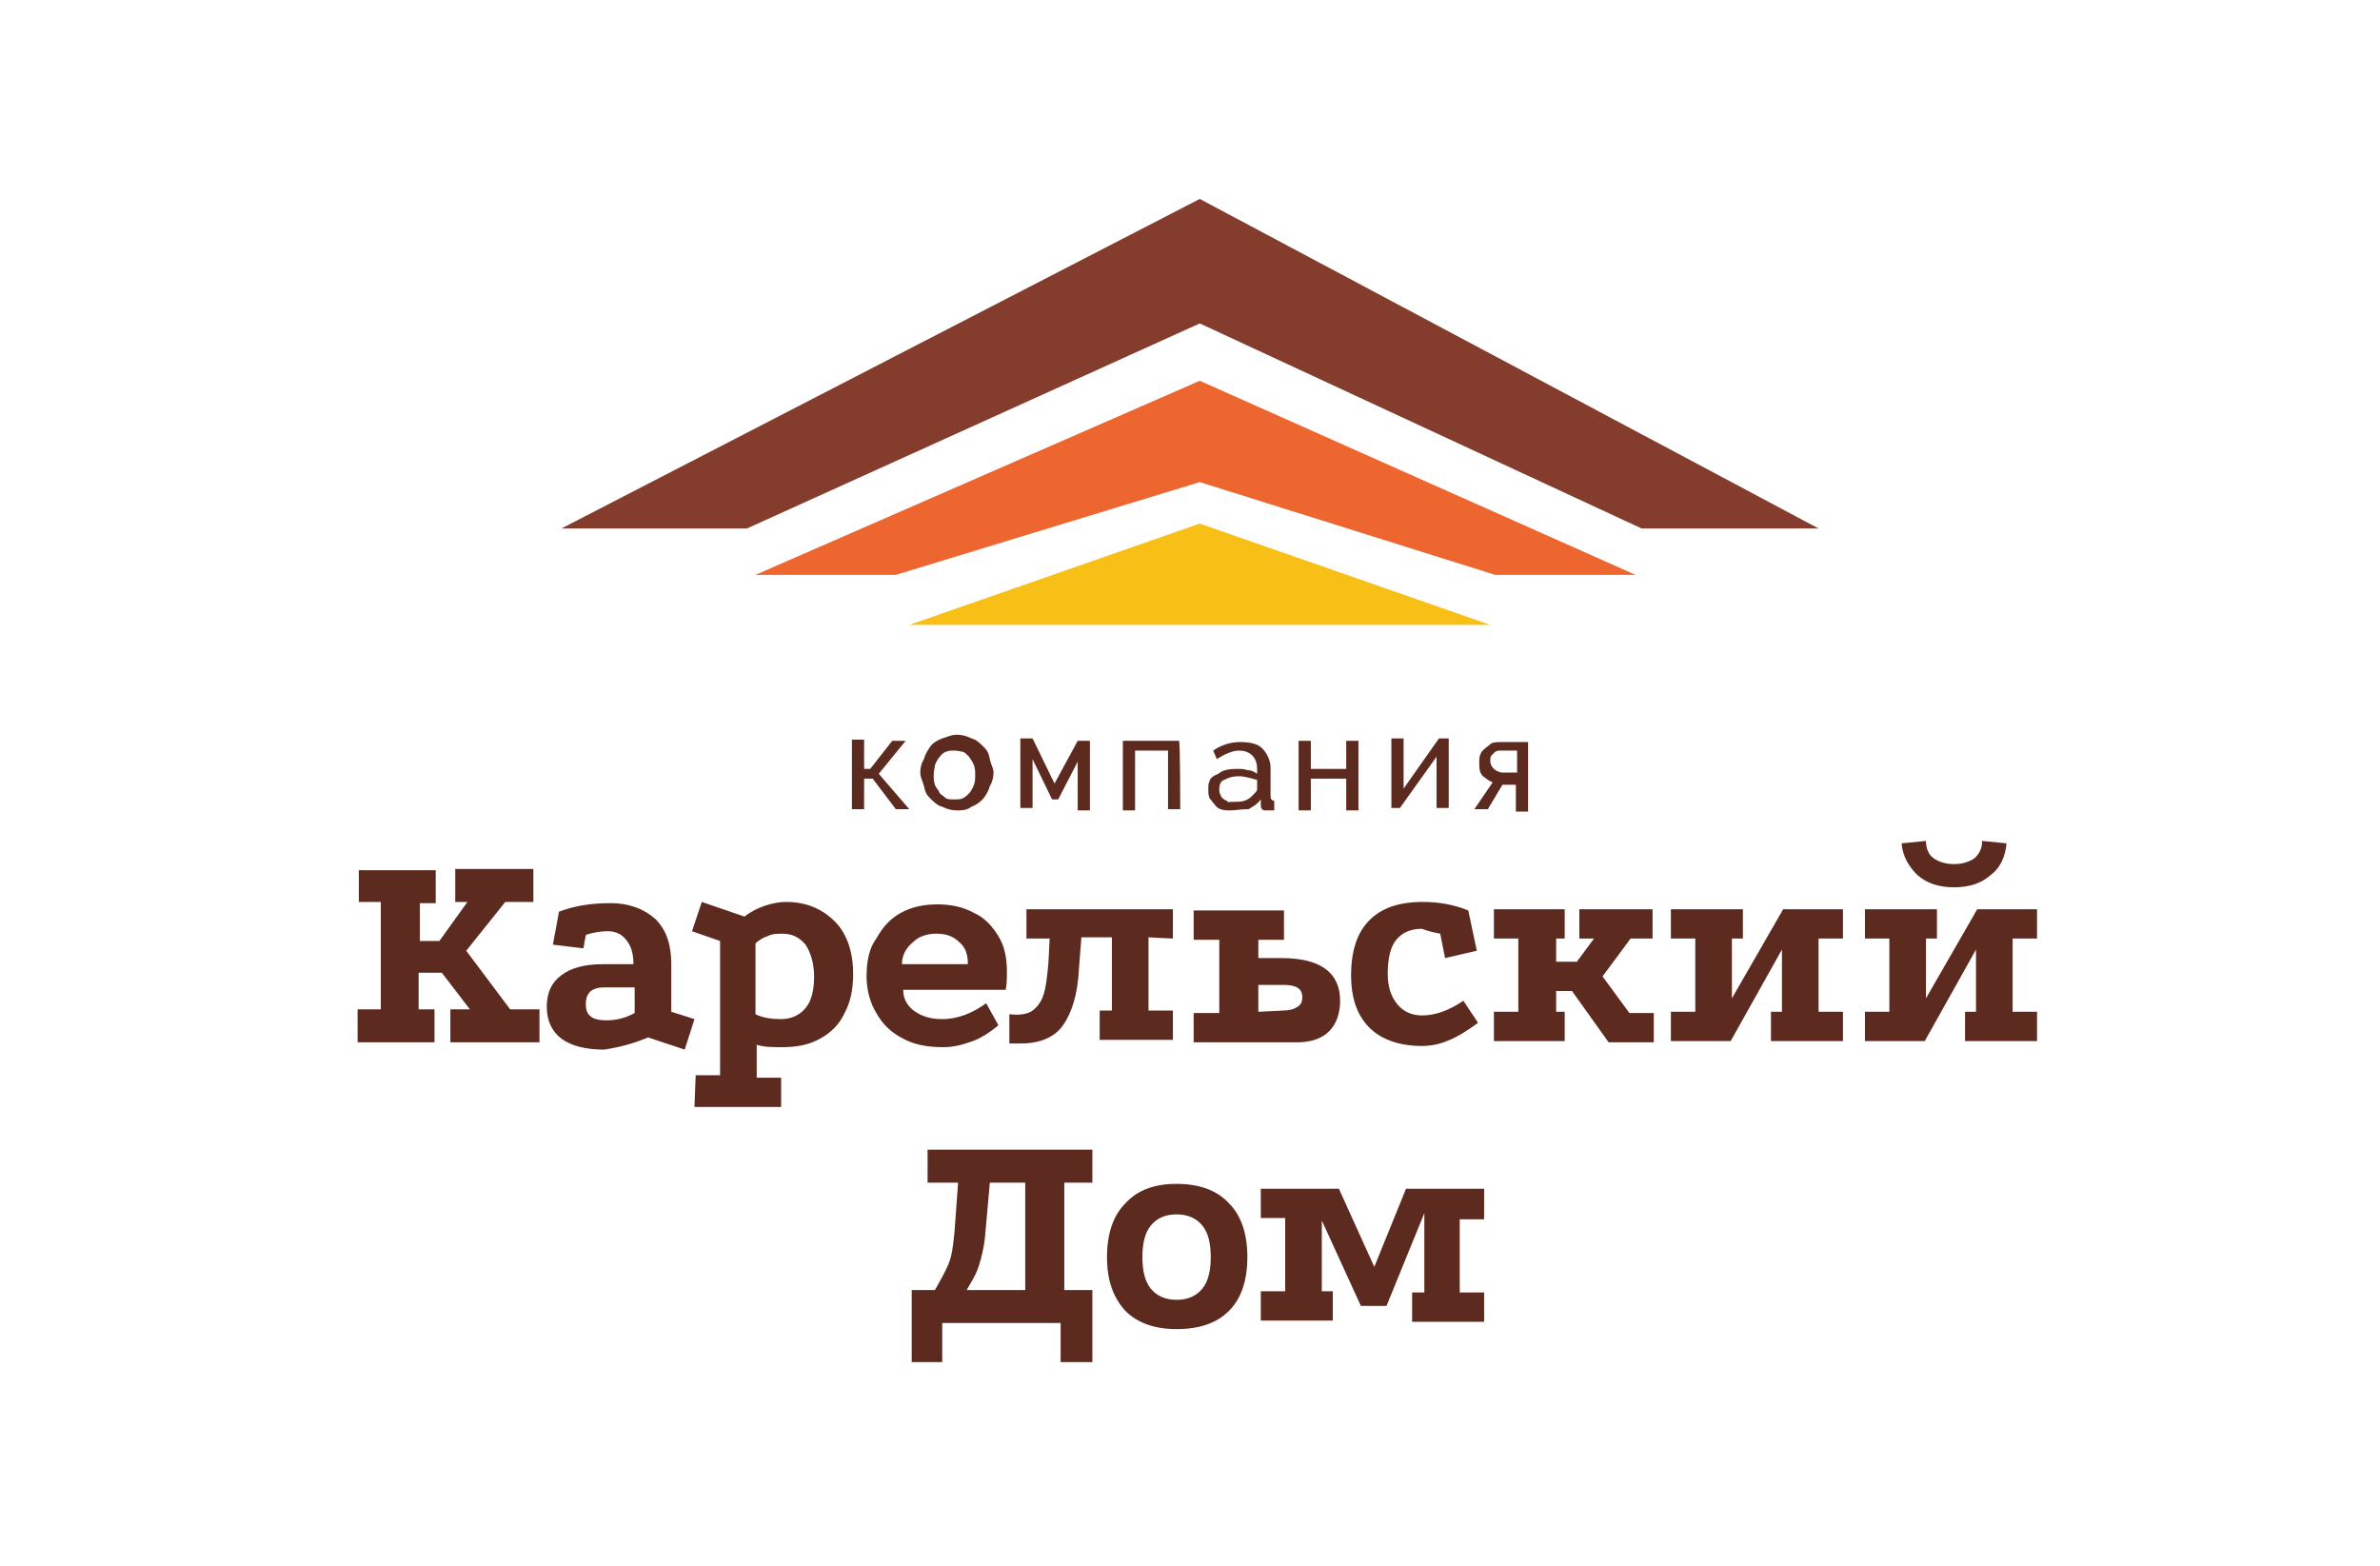
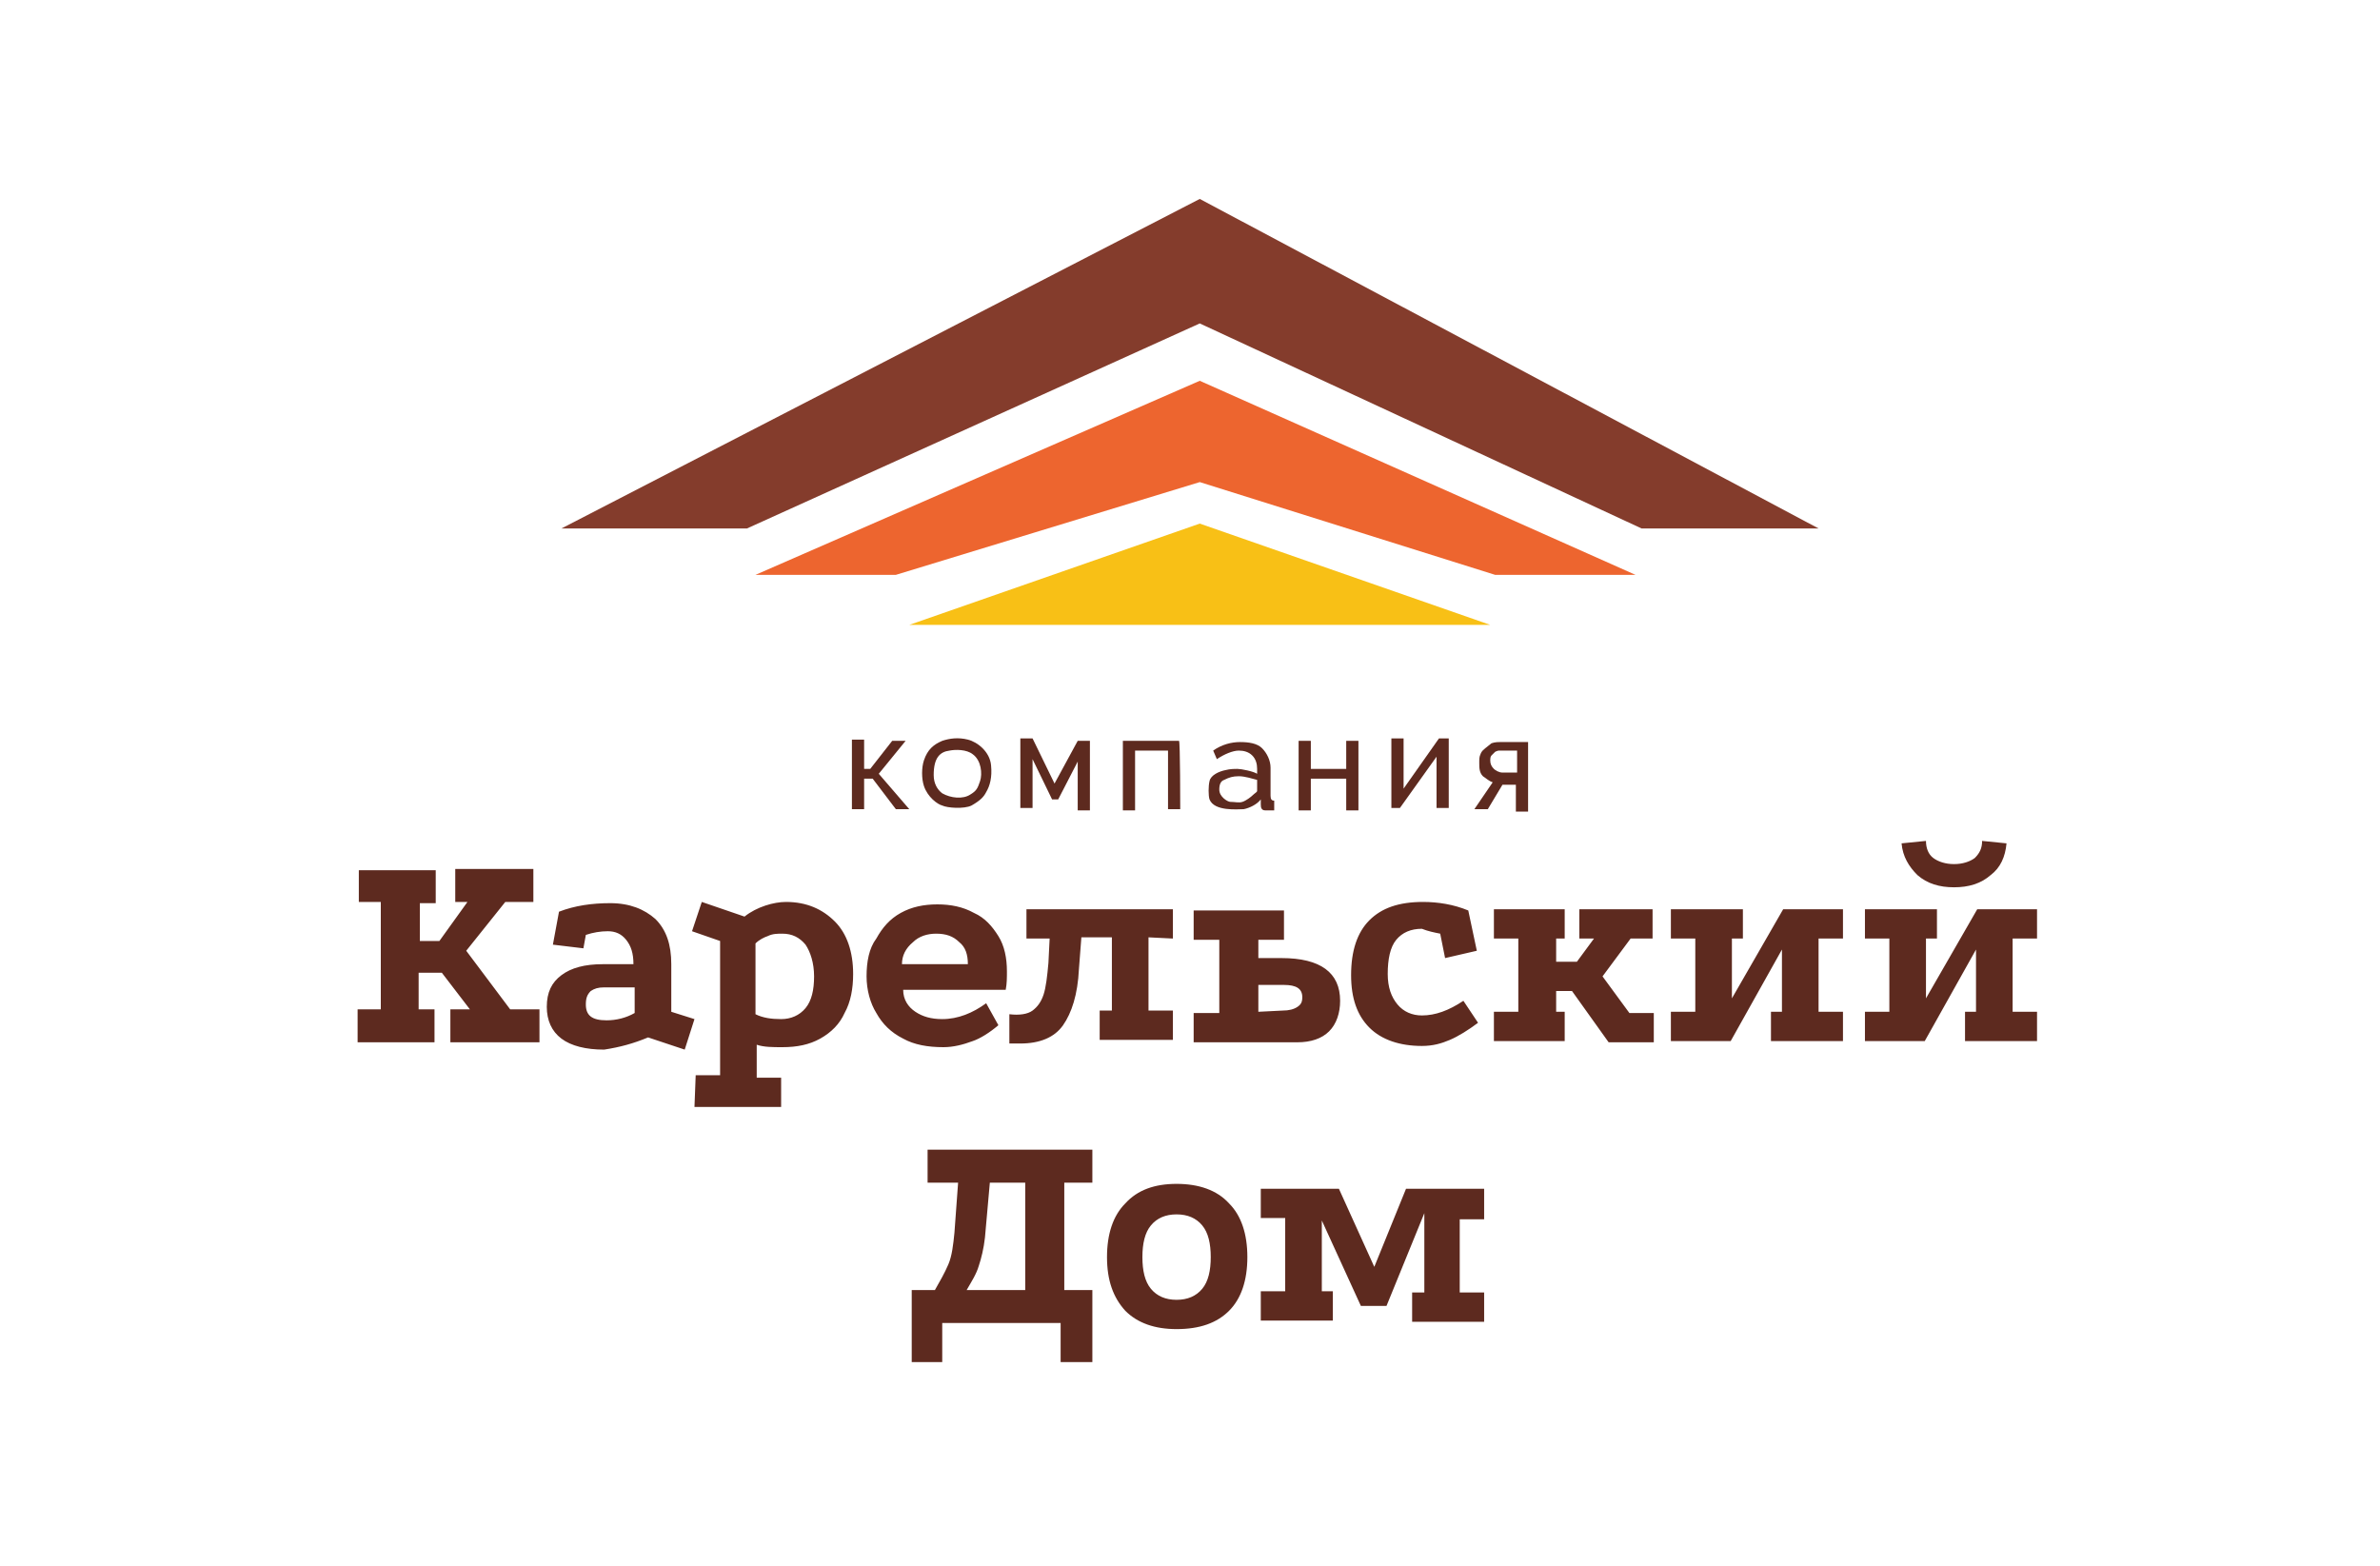
- <svg xmlns="http://www.w3.org/2000/svg" version="1.1" id="Layer_1" x="0px" y="0px" width="195px" height="128.3px" viewBox="0 0 195 128.3" enable-background="new 0 0 195 128.3" xml:space="preserve">
-   <path fill="#843C2C" d="M134.5,43.3L98.3,26.5L61.2,43.3H46l52.3-27l50.7,27H134.5z" />
-   <path fill="#ED652F" d="M122.5,47.1l-24.2-7.6l-24.9,7.6H61.9l36.4-15.9L134,47.1H122.5z" />
-   <path fill="#F8C016" d="M98.3,42.9l23.8,8.3H74.5L98.3,42.9z" />
-   <path fill="#5D2A1F" d="M29.3,73.9h1.9v8.8h-1.9v2.7h6.3v-2.7h-1.3v-3h1.9l2.3,3h-1.6v2.7h7.3v-2.7h-2.4l-3.6-4.8l3.2-4h2.3v-2.7  h-6.4v2.7h1L36,77.1h-1.6V74h1.3v-2.7h-6.3v2.6H29.3z M53.1,85l3,1l0.8-2.5L55,82.9V79c0-1.6-0.4-2.8-1.3-3.7  C52.8,74.5,51.6,74,50,74c-1.5,0-2.9,0.2-4.2,0.7l-0.5,2.7l2.5,0.3l0.2-1.1c0.6-0.2,1.2-0.3,1.8-0.3s1.1,0.2,1.5,0.7s0.6,1.1,0.6,2  h-2.5c-1.5,0-2.6,0.3-3.4,0.9c-0.8,0.6-1.2,1.4-1.2,2.6c0,1.1,0.4,2,1.2,2.6s2,0.9,3.5,0.9C50.8,85.8,51.9,85.5,53.1,85L53.1,85z   M49.5,80.9H52V83c-0.7,0.4-1.5,0.6-2.3,0.6c-1.2,0-1.7-0.4-1.7-1.3c0-0.5,0.1-0.8,0.4-1.1C48.7,81,49,80.9,49.5,80.9L49.5,80.9z   M56.9,90.7H64v-2.4h-2v-2.7c0.6,0.2,1.3,0.2,2.1,0.2c1.2,0,2.2-0.2,3.1-0.7s1.6-1.2,2-2.1c0.5-0.9,0.7-2,0.7-3.2  c0-1.8-0.5-3.3-1.5-4.3s-2.3-1.6-4-1.6c-0.5,0-1.1,0.1-1.7,0.3c-0.6,0.2-1.2,0.5-1.7,0.9l-3.5-1.2l-0.8,2.4l2.3,0.8v11h-2L56.9,90.7  L56.9,90.7z M64,83.5c-0.8,0-1.5-0.1-2.1-0.4v-5.8c0.3-0.3,0.7-0.5,1-0.6c0.4-0.2,0.8-0.2,1.2-0.2c0.8,0,1.4,0.3,1.9,0.9  c0.4,0.6,0.7,1.5,0.7,2.6s-0.2,2-0.7,2.6S64.8,83.5,64,83.5L64,83.5z M81.8,84l-1-1.8c-1.1,0.8-2.3,1.3-3.6,1.3  c-0.9,0-1.6-0.2-2.2-0.6s-1-1-1-1.8h8.4c0.1-0.5,0.1-1,0.1-1.5c0-1.1-0.2-2.1-0.7-2.9s-1.1-1.5-2-1.9c-0.9-0.5-1.9-0.7-3-0.7  s-2.1,0.2-3,0.7s-1.5,1.2-2,2.1C71.2,77.7,71,78.8,71,80c0,1.1,0.3,2.2,0.8,3c0.5,0.9,1.2,1.6,2.2,2.1c0.9,0.5,2,0.7,3.3,0.7  c0.8,0,1.6-0.2,2.4-0.5C80.3,85.1,81.1,84.6,81.8,84L81.8,84z M79.3,79h-5.4c0-0.7,0.3-1.3,0.9-1.8c0.5-0.5,1.2-0.7,1.9-0.7  c0.8,0,1.4,0.2,1.9,0.7C79.1,77.6,79.3,78.2,79.3,79L79.3,79z M96.1,76.9v-2.4h-12v2.4H86l-0.1,2c-0.1,1.1-0.2,2-0.4,2.6  c-0.2,0.6-0.5,1-0.9,1.3s-1.1,0.4-1.9,0.3v2.4c0.4,0,0.7,0,0.9,0c1.6,0,2.8-0.5,3.5-1.5s1.2-2.5,1.3-4.6l0.2-2.6h2.5v6h-1v2.4h6  v-2.4h-2v-6L96.1,76.9L96.1,76.9z M97.9,85.4h8.4c1.1,0,2-0.3,2.6-0.9s0.9-1.5,0.9-2.5c0-2.3-1.6-3.5-4.8-3.5h-1.9V77h2.1v-2.4h-7.4  V77h2.1v6h-2.1v2.4H97.9z M103.1,82.9v-2.2h2.1c1,0,1.5,0.3,1.5,1c0,0.4-0.1,0.6-0.4,0.8c-0.3,0.2-0.7,0.3-1.2,0.3L103.1,82.9  L103.1,82.9z M118,76.5l0.4,2l2.6-0.6l-0.7-3.3c-1.2-0.5-2.5-0.7-3.7-0.7c-2,0-3.4,0.5-4.4,1.5s-1.5,2.5-1.5,4.5  c0,1.9,0.5,3.3,1.5,4.3s2.5,1.5,4.3,1.5c0.9,0,1.6-0.2,2.3-0.5c0.7-0.3,1.5-0.8,2.3-1.4l-1.2-1.8c-1.2,0.8-2.3,1.2-3.4,1.2  c-0.8,0-1.5-0.3-2-0.9s-0.8-1.4-0.8-2.5c0-1.2,0.2-2.2,0.7-2.8c0.5-0.6,1.2-0.9,2.1-0.9C117,76.3,117.5,76.4,118,76.5L118,76.5z   M122.4,76.9h2v6h-2v2.4h5.8v-2.4h-0.7v-1.7h1.3l3,4.2h3.7V83h-2l-2.2-3l2.3-3.1h1.8v-2.4h-6v2.4h1.2l-1.4,1.9h-1.7v-1.9h0.7v-2.4  h-5.8C122.4,74.5,122.4,76.9,122.4,76.9z M136.9,76.9h2v6h-2v2.4h4.9l4.2-7.5v5.1h-0.9v2.4h5.9v-2.4h-2v-6h2v-2.4h-4.9l-4.2,7.3  v-4.9h0.9v-2.4h-5.9V76.9z M152.8,76.9h2v6h-2v2.4h4.9l4.2-7.5v5.1H161v2.4h5.9v-2.4h-2v-6h2v-2.4H162l-4.2,7.3v-4.9h0.9v-2.4h-5.9  V76.9z M160.1,72.7c1.2,0,2.2-0.3,3-1c0.8-0.6,1.2-1.5,1.3-2.6l-2-0.2c0,0.6-0.2,1-0.6,1.4c-0.4,0.3-1,0.5-1.7,0.5s-1.3-0.2-1.7-0.5  s-0.6-0.8-0.6-1.4l-2,0.2c0.1,1.1,0.6,1.9,1.3,2.6C157.9,72.4,158.9,72.7,160.1,72.7L160.1,72.7z M76.6,105.7h-1.9v5.9h2.5v-3.2h9.7  v3.2h2.6v-5.9h-2.3v-8.8h2.3v-2.7H76v2.7h2.5l-0.3,4.1c-0.1,1-0.2,1.9-0.5,2.6C77.4,104.3,77,105,76.6,105.7L76.6,105.7z   M79.2,105.7c0.4-0.7,0.8-1.3,1-2c0.2-0.6,0.4-1.4,0.5-2.3l0.4-4.5H84v8.8H79.2z M96.4,97c-1.8,0-3.2,0.5-4.2,1.6  c-1,1-1.5,2.5-1.5,4.4s0.5,3.3,1.5,4.4c1,1,2.4,1.5,4.2,1.5c1.9,0,3.3-0.5,4.3-1.5s1.5-2.5,1.5-4.4s-0.5-3.4-1.5-4.4  C99.7,97.5,98.2,97,96.4,97L96.4,97z M96.4,99.5c0.9,0,1.6,0.3,2.1,0.9s0.7,1.5,0.7,2.6s-0.2,2-0.7,2.6s-1.2,0.9-2.1,0.9  s-1.6-0.3-2.1-0.9s-0.7-1.5-0.7-2.6s0.2-2,0.7-2.6S95.5,99.5,96.4,99.5L96.4,99.5z M121.6,97.4h-6.4l-2.6,6.4l-2.9-6.4h-6.4v2.4h2v6  h-2v2.4h5.9v-2.4h-0.9V100l3.2,7h2.1l3.1-7.6v6.5h-1v2.4h5.9v-2.4h-2v-6h2C121.6,99.9,121.6,97.4,121.6,97.4z" />
+ <svg xmlns="http://www.w3.org/2000/svg" version="1.1" id="Layer_1" x="0px" y="0px" viewBox="0 0 195 128.3" style="enable-background:new 0 0 195 128.3;" xml:space="preserve">
+   <style type="text/css">
+ 	.st0{fill:#843C2C;}
+ 	.st1{fill:#ED652F;}
+ 	.st2{fill:#F8C016;}
+ 	.st3{fill:#5D2A1F;}
+ </style>
+   <path class="st0" d="M134.5,43.3L98.3,26.5L61.2,43.3H46l52.3-27l50.7,27H134.5z" />
+   <path class="st1" d="M122.5,47.1l-24.2-7.6l-24.9,7.6H61.9l36.4-15.9L134,47.1H122.5z" />
+   <path class="st2" d="M98.3,42.9l23.8,8.3H74.5L98.3,42.9z" />
+   <path class="st3" d="M29.3,73.9h1.9v8.8h-1.9v2.7h6.3v-2.7h-1.3v-3h1.9l2.3,3h-1.6v2.7h7.3v-2.7h-2.4l-3.6-4.8l3.2-4h2.3v-2.7h-6.4  v2.7h1L36,77.1h-1.6V74h1.3v-2.7h-6.3v2.6H29.3z M53.1,85l3,1l0.8-2.5L55,82.9V79c0-1.6-0.4-2.8-1.3-3.7C52.8,74.5,51.6,74,50,74  c-1.5,0-2.9,0.2-4.2,0.7l-0.5,2.7l2.5,0.3l0.2-1.1c0.6-0.2,1.2-0.3,1.8-0.3s1.1,0.2,1.5,0.7s0.6,1.1,0.6,2h-2.5  c-1.5,0-2.6,0.3-3.4,0.9c-0.8,0.6-1.2,1.4-1.2,2.6c0,1.1,0.4,2,1.2,2.6s2,0.9,3.5,0.9C50.8,85.8,51.9,85.5,53.1,85L53.1,85z   M49.5,80.9H52V83c-0.7,0.4-1.5,0.6-2.3,0.6c-1.2,0-1.7-0.4-1.7-1.3c0-0.5,0.1-0.8,0.4-1.1C48.7,81,49,80.9,49.5,80.9L49.5,80.9z   M56.9,90.7H64v-2.4h-2v-2.7c0.6,0.2,1.3,0.2,2.1,0.2c1.2,0,2.2-0.2,3.1-0.7s1.6-1.2,2-2.1c0.5-0.9,0.7-2,0.7-3.2  c0-1.8-0.5-3.3-1.5-4.3s-2.3-1.6-4-1.6c-0.5,0-1.1,0.1-1.7,0.3c-0.6,0.2-1.2,0.5-1.7,0.9l-3.5-1.2l-0.8,2.4l2.3,0.8v11h-2L56.9,90.7  L56.9,90.7z M64,83.5c-0.8,0-1.5-0.1-2.1-0.4v-5.8c0.3-0.3,0.7-0.5,1-0.6c0.4-0.2,0.8-0.2,1.2-0.2c0.8,0,1.4,0.3,1.9,0.9  c0.4,0.6,0.7,1.5,0.7,2.6s-0.2,2-0.7,2.6S64.8,83.5,64,83.5L64,83.5z M81.8,84l-1-1.8c-1.1,0.8-2.3,1.3-3.6,1.3  c-0.9,0-1.6-0.2-2.2-0.6s-1-1-1-1.8h8.4c0.1-0.5,0.1-1,0.1-1.5c0-1.1-0.2-2.1-0.7-2.9s-1.1-1.5-2-1.9c-0.9-0.5-1.9-0.7-3-0.7  s-2.1,0.2-3,0.7s-1.5,1.2-2,2.1C71.2,77.7,71,78.8,71,80c0,1.1,0.3,2.2,0.8,3c0.5,0.9,1.2,1.6,2.2,2.1c0.9,0.5,2,0.7,3.3,0.7  c0.8,0,1.6-0.2,2.4-0.5C80.3,85.1,81.1,84.6,81.8,84L81.8,84z M79.3,79h-5.4c0-0.7,0.3-1.3,0.9-1.8c0.5-0.5,1.2-0.7,1.9-0.7  c0.8,0,1.4,0.2,1.9,0.7C79.1,77.6,79.3,78.2,79.3,79L79.3,79z M96.1,76.9v-2.4h-12v2.4H86l-0.1,2c-0.1,1.1-0.2,2-0.4,2.6  c-0.2,0.6-0.5,1-0.9,1.3s-1.1,0.4-1.9,0.3v2.4c0.4,0,0.7,0,0.9,0c1.6,0,2.8-0.5,3.5-1.5s1.2-2.5,1.3-4.6l0.2-2.6h2.5v6h-1v2.4h6  v-2.4h-2v-6L96.1,76.9L96.1,76.9z M97.9,85.4h8.4c1.1,0,2-0.3,2.6-0.9s0.9-1.5,0.9-2.5c0-2.3-1.6-3.5-4.8-3.5h-1.9V77h2.1v-2.4h-7.4  V77h2.1v6h-2.1v2.4H97.9z M103.1,82.9v-2.2h2.1c1,0,1.5,0.3,1.5,1c0,0.4-0.1,0.6-0.4,0.8c-0.3,0.2-0.7,0.3-1.2,0.3L103.1,82.9  L103.1,82.9z M118,76.5l0.4,2l2.6-0.6l-0.7-3.3c-1.2-0.5-2.5-0.7-3.7-0.7c-2,0-3.4,0.5-4.4,1.5s-1.5,2.5-1.5,4.5  c0,1.9,0.5,3.3,1.5,4.3s2.5,1.5,4.3,1.5c0.9,0,1.6-0.2,2.3-0.5c0.7-0.3,1.5-0.8,2.3-1.4l-1.2-1.8c-1.2,0.8-2.3,1.2-3.4,1.2  c-0.8,0-1.5-0.3-2-0.9s-0.8-1.4-0.8-2.5c0-1.2,0.2-2.2,0.7-2.8c0.5-0.6,1.2-0.9,2.1-0.9C117,76.3,117.5,76.4,118,76.5L118,76.5z   M122.4,76.9h2v6h-2v2.4h5.8v-2.4h-0.7v-1.7h1.3l3,4.2h3.7V83h-2l-2.2-3l2.3-3.1h1.8v-2.4h-6v2.4h1.2l-1.4,1.9h-1.7v-1.9h0.7v-2.4  h-5.8C122.4,74.5,122.4,76.9,122.4,76.9z M136.9,76.9h2v6h-2v2.4h4.9l4.2-7.5v5.1h-0.9v2.4h5.9v-2.4h-2v-6h2v-2.4h-4.9l-4.2,7.3  v-4.9h0.9v-2.4h-5.9V76.9z M152.8,76.9h2v6h-2v2.4h4.9l4.2-7.5v5.1H161v2.4h5.9v-2.4h-2v-6h2v-2.4H162l-4.2,7.3v-4.9h0.9v-2.4h-5.9  V76.9z M160.1,72.7c1.2,0,2.2-0.3,3-1c0.8-0.6,1.2-1.5,1.3-2.6l-2-0.2c0,0.6-0.2,1-0.6,1.4c-0.4,0.3-1,0.5-1.7,0.5s-1.3-0.2-1.7-0.5  s-0.6-0.8-0.6-1.4l-2,0.2c0.1,1.1,0.6,1.9,1.3,2.6C157.9,72.4,158.9,72.7,160.1,72.7L160.1,72.7z M76.6,105.7h-1.9v5.9h2.5v-3.2h9.7  v3.2h2.6v-5.9h-2.3v-8.8h2.3v-2.7H76v2.7h2.5l-0.3,4.1c-0.1,1-0.2,1.9-0.5,2.6C77.4,104.3,77,105,76.6,105.7L76.6,105.7z   M79.2,105.7c0.4-0.7,0.8-1.3,1-2c0.2-0.6,0.4-1.4,0.5-2.3l0.4-4.5H84v8.8H79.2z M96.4,97c-1.8,0-3.2,0.5-4.2,1.6  c-1,1-1.5,2.5-1.5,4.4s0.5,3.3,1.5,4.4c1,1,2.4,1.5,4.2,1.5c1.9,0,3.3-0.5,4.3-1.5s1.5-2.5,1.5-4.4s-0.5-3.4-1.5-4.4  C99.7,97.5,98.2,97,96.4,97L96.4,97z M96.4,99.5c0.9,0,1.6,0.3,2.1,0.9s0.7,1.5,0.7,2.6s-0.2,2-0.7,2.6s-1.2,0.9-2.1,0.9  s-1.6-0.3-2.1-0.9s-0.7-1.5-0.7-2.6s0.2-2,0.7-2.6S95.5,99.5,96.4,99.5L96.4,99.5z M121.6,97.4h-6.4l-2.6,6.4l-2.9-6.4h-6.4v2.4h2v6  h-2v2.4h5.9v-2.4h-0.9V100l3.2,7h2.1l3.1-7.6v6.5h-1v2.4h5.9v-2.4h-2v-6h2C121.6,99.9,121.6,97.4,121.6,97.4z" />
  <g>
-     <path fill="#5D2A1F" d="M73.1,60.7h1.1L72,63.4l2.5,2.9h-1.1l-1.9-2.5h-0.7v2.5h-1v-5.7h1V63h0.5L73.1,60.7z" />
-     <path fill="#5D2A1F" d="M78.4,66.4c-0.4,0-0.8-0.1-1.2-0.3c-0.4-0.1-0.7-0.4-1-0.7c-0.3-0.3-0.4-0.5-0.5-1   c-0.1-0.4-0.3-0.7-0.3-1.1c0-0.4,0.1-0.8,0.3-1.1c0.1-0.4,0.3-0.7,0.5-1s0.5-0.5,1-0.7c0.4-0.1,0.7-0.3,1.2-0.3   c0.4,0,0.8,0.1,1.2,0.3c0.4,0.1,0.7,0.4,1,0.7s0.4,0.5,0.5,1s0.3,0.7,0.3,1.1c0,0.4-0.1,0.8-0.3,1.1c-0.1,0.4-0.3,0.7-0.5,1   c-0.3,0.3-0.5,0.5-1,0.7C79.2,66.4,78.8,66.4,78.4,66.4z M76.5,63.5c0,0.3,0,0.5,0.1,0.8c0.1,0.3,0.3,0.4,0.4,0.7   c0.1,0.1,0.4,0.3,0.5,0.4c0.1,0.1,0.4,0.1,0.7,0.1c0.3,0,0.5,0,0.7-0.1s0.4-0.3,0.5-0.4c0.1-0.1,0.3-0.4,0.4-0.7   c0.1-0.3,0.1-0.5,0.1-0.8c0-0.3,0-0.5-0.1-0.8c-0.1-0.3-0.3-0.5-0.4-0.7c-0.1-0.1-0.4-0.4-0.5-0.4s-0.4-0.1-0.7-0.1   c-0.3,0-0.5,0-0.7,0.1c-0.3,0.1-0.4,0.3-0.5,0.4c-0.1,0.1-0.3,0.4-0.4,0.7C76.6,62.9,76.5,63.1,76.5,63.5z" />
-     <path fill="#5D2A1F" d="M86.4,64.2l1.9-3.5h1v5.7h-1v-4l-1.6,3.1h-0.5l-1.6-3.3v4h-1v-5.7h1L86.4,64.2z" />
-     <path fill="#5D2A1F" d="M96.7,66.3h-1v-4.8H93v4.9h-1v-5.7h4.6C96.7,60.7,96.7,66.3,96.7,66.3z" />
-     <path fill="#5D2A1F" d="M100.8,66.4c-0.3,0-0.5,0-0.8-0.1c-0.3-0.1-0.4-0.3-0.5-0.4c-0.1-0.1-0.3-0.4-0.4-0.5   c-0.1-0.3-0.1-0.4-0.1-0.7c0-0.3,0-0.5,0.1-0.7c0.1-0.3,0.3-0.4,0.5-0.5c0.3-0.1,0.4-0.3,0.8-0.4c0.4-0.1,0.7-0.1,1-0.1   c0.3,0,0.5,0,0.8,0.1c0.3,0,0.5,0.1,0.8,0.3v-0.4c0-0.4-0.1-0.8-0.4-1.1c-0.3-0.3-0.7-0.4-1.1-0.4c-0.5,0-1.2,0.3-1.8,0.7l-0.3-0.7   c0.7-0.5,1.5-0.7,2.2-0.7c0.7,0,1.4,0.1,1.8,0.5c0.4,0.4,0.7,1,0.7,1.6v2.3c0,0.3,0.1,0.4,0.3,0.4v0.8c-0.1,0-0.1,0-0.3,0   c0,0-0.1,0-0.3,0s-0.3,0-0.4-0.1c-0.1-0.1-0.1-0.3-0.1-0.4v-0.4c-0.3,0.4-0.5,0.5-1,0.8C101.6,66.3,101.2,66.4,100.8,66.4z    M101,65.7c0.4,0,0.7,0,1-0.1c0.3-0.1,0.5-0.3,0.7-0.5c0.1-0.1,0.3-0.3,0.3-0.4v-0.8c-0.4-0.1-1-0.3-1.5-0.3   c-0.5,0-0.8,0.1-1.2,0.3c-0.3,0.1-0.4,0.4-0.4,0.8c0,0.1,0,0.3,0.1,0.4c0,0.1,0.1,0.3,0.3,0.4c0.1,0.1,0.3,0.1,0.4,0.3   C100.6,65.7,100.8,65.7,101,65.7z" />
-     <path fill="#5D2A1F" d="M107.4,63h2.9v-2.3h1v5.7h-1v-2.6h-2.9v2.6h-1v-5.7h1V63z" />
-     <path fill="#5D2A1F" d="M114.8,64.9l3.1-4.4h0.8v5.7h-1V62l-3,4.2H114v-5.7h1v4.4H114.8z" />
-     <path fill="#5D2A1F" d="M122.3,64.1c-0.3-0.1-0.5-0.3-0.8-0.5c-0.3-0.3-0.3-0.7-0.3-1.1c0-0.3,0-0.5,0.1-0.7   c0.1-0.3,0.3-0.4,0.4-0.5c0.1-0.1,0.4-0.3,0.5-0.4c0.3-0.1,0.5-0.1,0.8-0.1h2.2v5.7h-1v-2.2h-1.1l-1.2,2h-1.1L122.3,64.1z    M124.3,63.4v-1.9h-1.1c-0.1,0-0.3,0-0.4,0c-0.1,0-0.3,0.1-0.3,0.1c-0.1,0.1-0.1,0.1-0.3,0.3c-0.1,0.1-0.1,0.3-0.1,0.4   c0,0.3,0.1,0.5,0.3,0.7c0.1,0.1,0.4,0.3,0.7,0.3h1.2V63.4z" />
+     <path class="st3" d="M73.1,60.7h1.1L72,63.4l2.5,2.9h-1.1l-1.9-2.5h-0.7v2.5h-1v-5.7h1V63h0.5L73.1,60.7z" />
+     <path class="st3" d="M77.2,66c-0.4-0.1-1.2-0.7-1.5-1.6c-0.2-0.6-0.2-1.5,0-2.1c0.3-0.9,0.8-1.3,1.5-1.6c0.6-0.2,1.3-0.3,2.1-0.1   c0.8,0.2,1.8,1,1.9,2.1c0.1,1-0.1,1.7-0.4,2.2c-0.2,0.4-0.5,0.7-1.2,1.1C79,66.3,77.6,66.2,77.2,66z M76.5,63.5   c0,0.7,0.3,1.2,0.7,1.5c0.7,0.4,1.7,0.5,2.3,0.1c0.5-0.3,0.6-0.5,0.8-1.1c0.2-0.6,0.1-1.7-0.6-2.2c-0.5-0.4-1.4-0.4-1.9-0.3   C77,61.6,76.5,62.1,76.5,63.5z" />
+     <path class="st3" d="M86.4,64.2l1.9-3.5h1v5.7h-1v-4l-1.6,3.1h-0.5l-1.6-3.3v4h-1v-5.7h1L86.4,64.2z" />
+     <path class="st3" d="M96.7,66.3h-1v-4.8H93v4.9h-1v-5.7h4.6C96.7,60.7,96.7,66.3,96.7,66.3z" />
+     <path class="st3" d="M101.9,66.3c-0.5,0-2.4,0.2-2.8-0.8c-0.1-0.3-0.1-1.1,0-1.5c0.1-0.5,0.8-0.8,1.3-0.9c0.4-0.1,0.7-0.1,1-0.1   s1.3,0.2,1.6,0.4V63c0-0.4-0.1-0.8-0.4-1.1s-0.7-0.4-1.1-0.4c-0.5,0-1.2,0.3-1.8,0.7l-0.3-0.7c0.7-0.5,1.5-0.7,2.2-0.7   s1.4,0.1,1.8,0.5s0.7,1,0.7,1.6v2.3c0,0.3,0.1,0.4,0.3,0.4v0.8c-0.1,0-0.1,0-0.3,0c0,0-0.1,0-0.3,0s-0.3,0-0.4-0.1   s-0.1-0.3-0.1-0.4v-0.4C103,65.9,102.4,66.2,101.9,66.3z M100.8,65.7c0.4,0,0.7,0.1,1,0s0.7-0.4,0.9-0.6c0.1-0.1,0.3-0.2,0.3-0.3   v-0.9c-0.4-0.1-1-0.3-1.5-0.3s-0.8,0.1-1.2,0.3c-0.3,0.1-0.4,0.4-0.4,0.8C99.9,65.3,100.6,65.7,100.8,65.7z" />
+     <path class="st3" d="M107.4,63h2.9v-2.3h1v5.7h-1v-2.6h-2.9v2.6h-1v-5.7h1V63z" />
+     <path class="st3" d="M114.8,64.9l3.1-4.4h0.8v5.7h-1V62l-3,4.2H114v-5.7h1v4.4C115,64.9,114.8,64.9,114.8,64.9z" />
+     <path class="st3" d="M122.3,64.1c-0.3-0.1-0.5-0.3-0.8-0.5c-0.3-0.3-0.3-0.7-0.3-1.1c0-0.3,0-0.5,0.1-0.7c0.1-0.3,0.3-0.4,0.4-0.5   s0.4-0.3,0.5-0.4c0.3-0.1,0.5-0.1,0.8-0.1h2.2v5.7h-1v-2.2h-1.1l-1.2,2h-1.1L122.3,64.1z M124.3,63.4v-1.9h-1.1c-0.1,0-0.3,0-0.4,0   s-0.3,0.1-0.3,0.1c-0.1,0.1-0.1,0.1-0.3,0.3c-0.1,0.1-0.1,0.3-0.1,0.4c0,0.3,0.1,0.5,0.3,0.7c0.1,0.1,0.4,0.3,0.7,0.3h1.2   C124.3,63.3,124.3,63.4,124.3,63.4z" />
  </g>
</svg>
